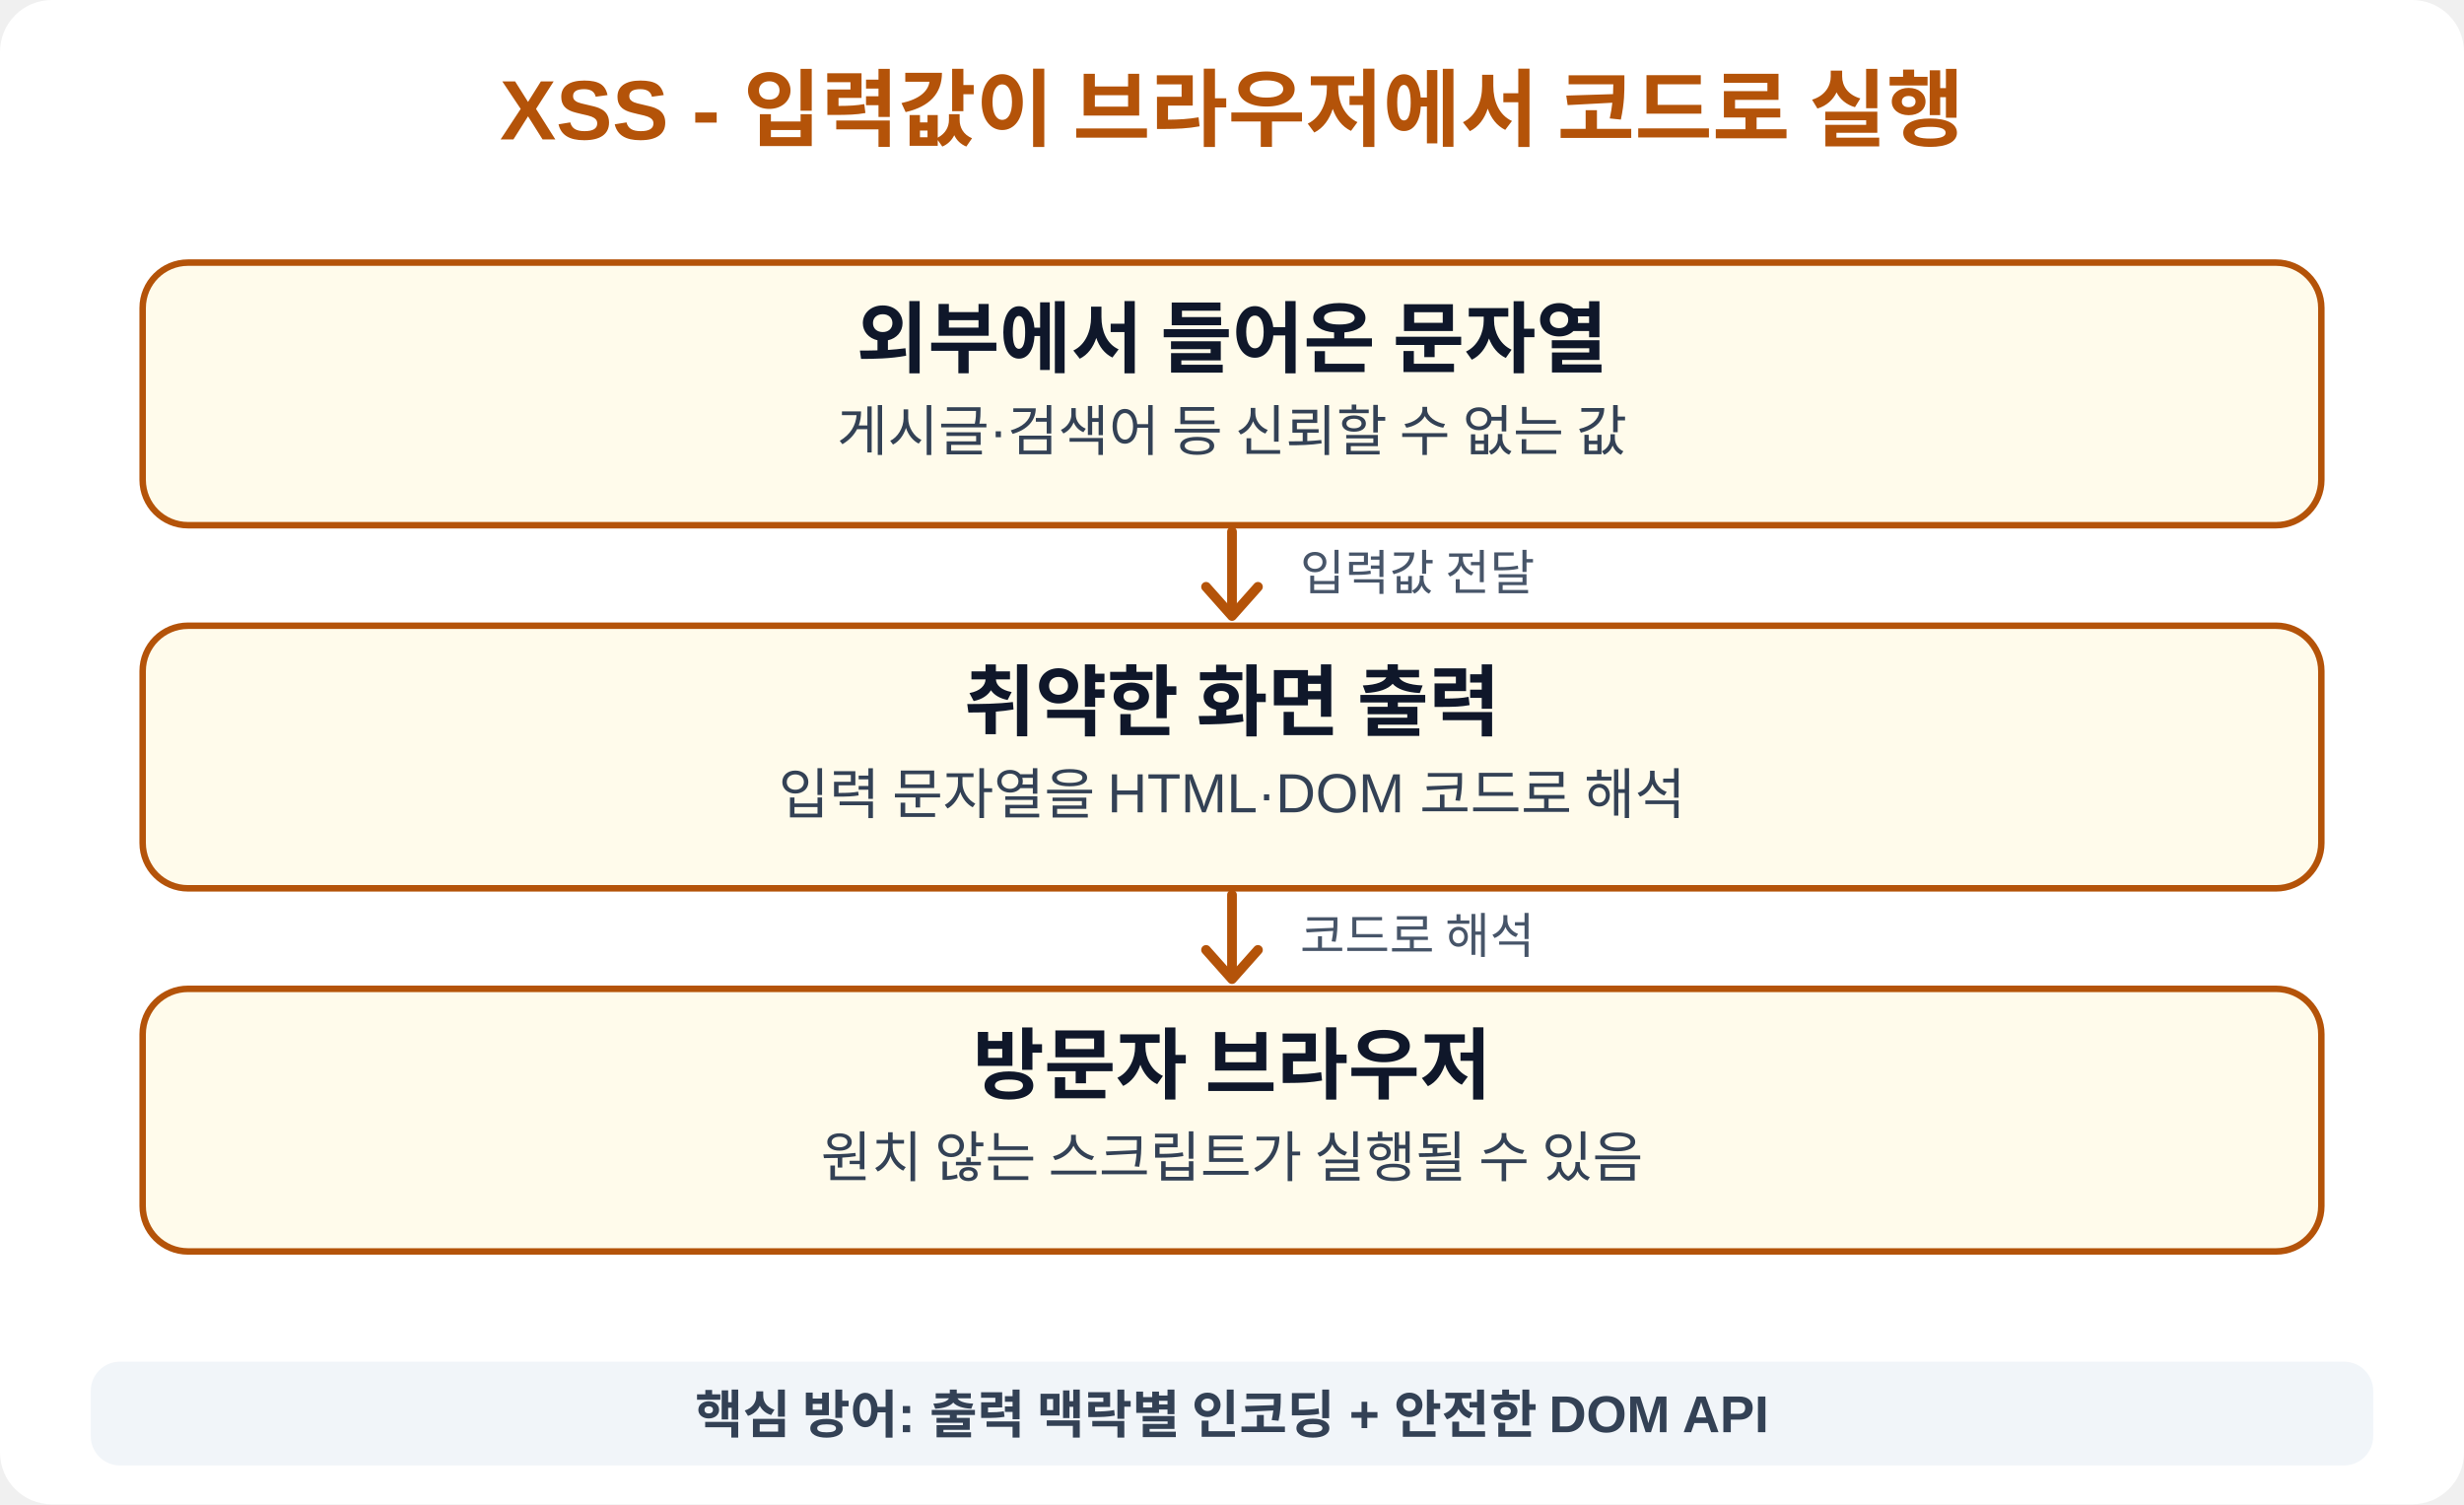
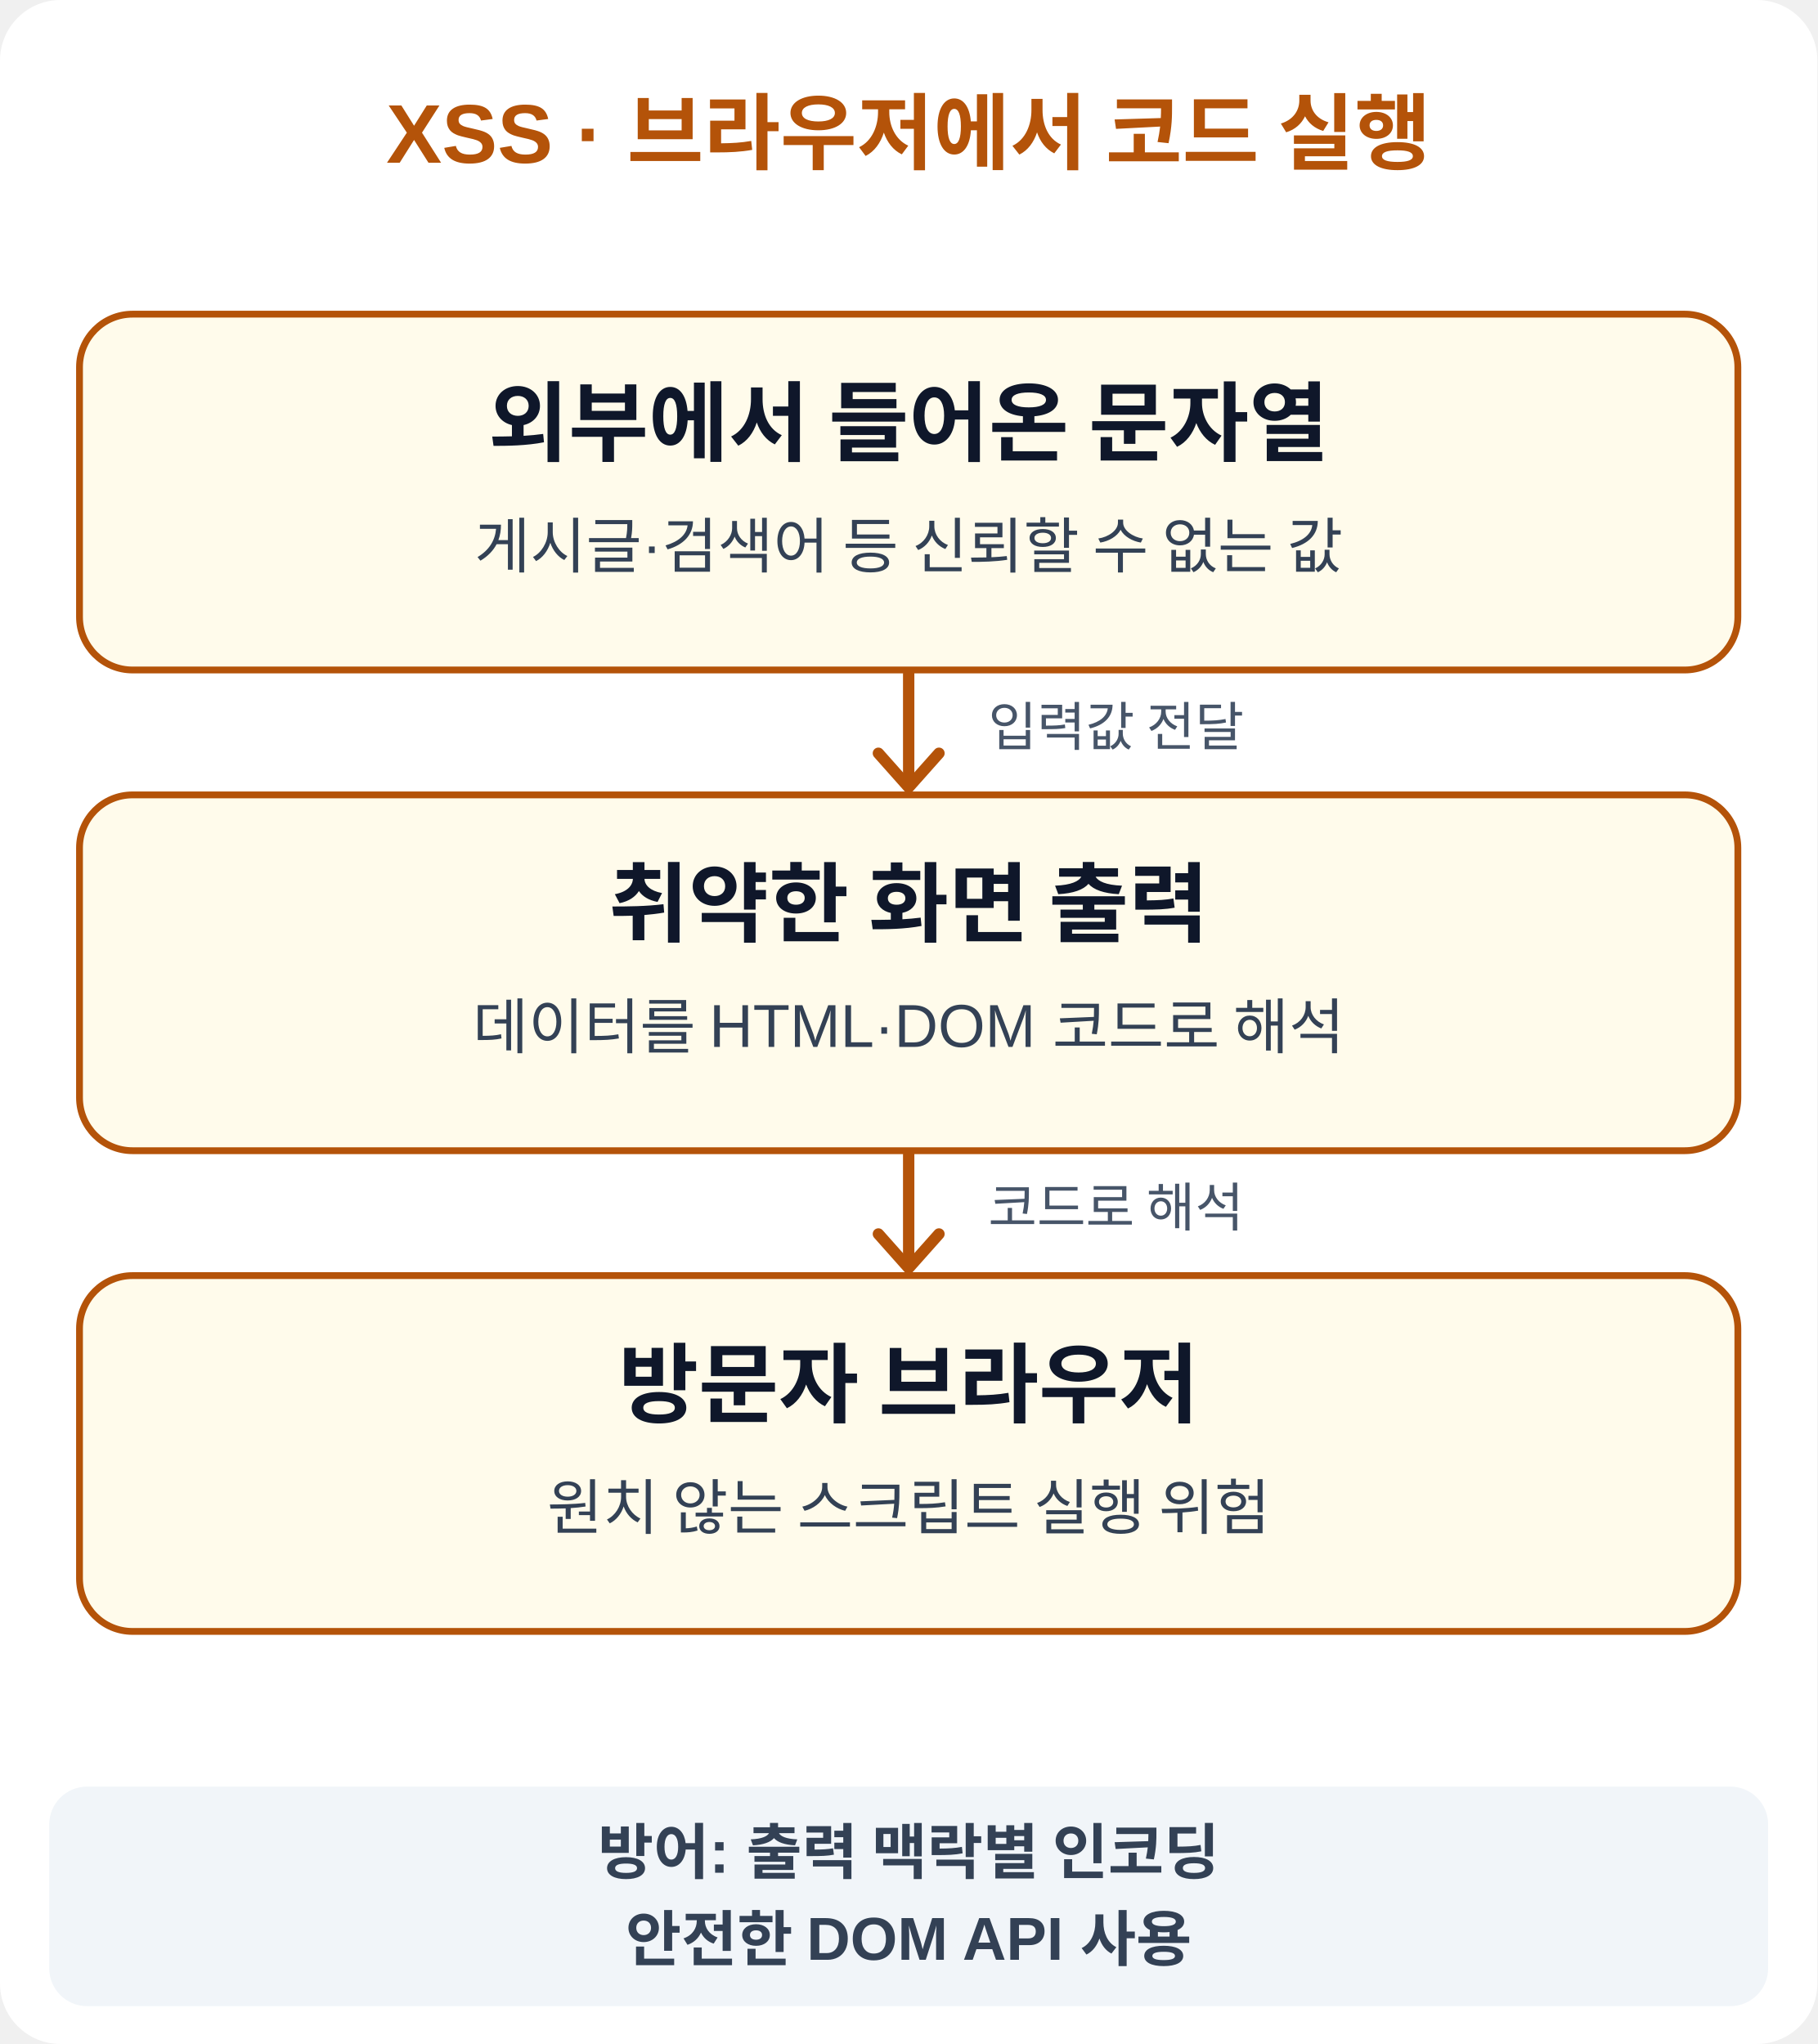
- <svg xmlns="http://www.w3.org/2000/svg" width="760" height="464" viewBox="0 0 760 464" role="img" aria-labelledby="title desc">
-   <rect width="760" height="464" fill="#ffffff" rx="16" />
-   <text x="380" y="43" font-family="Arial, Noto Sans KR, sans-serif" font-size="26" font-weight="700" text-anchor="middle" fill="#b45309">XSS - 입력값이 브라우저에서 코드로 실행</text>
+ <svg xmlns="http://www.w3.org/2000/svg" width="480" height="540" viewBox="0 0 480 540" role="img" aria-labelledby="title desc">
+   <rect x="0" y="0" width="480" height="540" rx="16" fill="#ffffff" />
  <g font-family="Arial, Noto Sans KR, sans-serif">
-     <rect x="44" y="81" width="672" height="81" rx="14" fill="#fffbeb" stroke="#b45309" stroke-width="2" />
-     <text x="380" y="113" font-size="24" font-weight="700" text-anchor="middle" fill="#0f172a">외부에서 들어온 문자열</text>
-     <text x="380" y="139" font-size="17" text-anchor="middle" fill="#334155">게시글·검색어 등 신뢰할 수 없는 값</text>
-     <rect x="44" y="193" width="672" height="81" rx="14" fill="#fffbeb" stroke="#b45309" stroke-width="2" />
-     <text x="380" y="225" font-size="24" font-weight="700" text-anchor="middle" fill="#0f172a">취약한 화면 출력</text>
-     <text x="380" y="251" font-size="17" text-anchor="middle" fill="#334155">입력 문자열을 HTML·DOM 코드로 해석</text>
-     <rect x="44" y="305" width="672" height="81" rx="14" fill="#fffbeb" stroke="#b45309" stroke-width="2" />
-     <text x="380" y="337" font-size="24" font-weight="700" text-anchor="middle" fill="#0f172a">방문자 브라우저</text>
-     <text x="380" y="363" font-size="17" text-anchor="middle" fill="#334155">원치 않는 스크립트가 실행될 수 있음</text>
-     <path d="M380 164 V188" stroke="#b45309" stroke-width="3" fill="none" stroke-linecap="round" />
-     <path d="M372 181 L380 190 L388 181" fill="none" stroke="#b45309" stroke-width="3" stroke-linecap="round" stroke-linejoin="round" />
-     <text x="401" y="182" font-size="15" fill="#475569">입력값 전달</text>
-     <path d="M380 276 V300" stroke="#b45309" stroke-width="3" fill="none" stroke-linecap="round" />
-     <path d="M372 293 L380 302 L388 293" fill="none" stroke="#b45309" stroke-width="3" stroke-linecap="round" stroke-linejoin="round" />
-     <text x="401" y="294" font-size="15" fill="#475569">코드로 해석</text>
-     <rect x="28" y="420" width="704" height="32" rx="9" fill="#f1f5f9" />
-     <text x="380" y="442" font-size="16" font-weight="600" text-anchor="middle" fill="#334155">핵심 방어: 출력 맥락별 인코딩 + 안전한 DOM API</text>
+     <text x="240" y="43" font-size="22" font-weight="700" text-anchor="middle" fill="#b45309">XSS · 브라우저에서 코드 실행</text>
+     <rect x="21" y="83" width="438" height="94" rx="14" fill="#fffbeb" stroke="#b45309" stroke-width="1.8" />
+     <text x="240" y="120" font-size="23" font-weight="700" text-anchor="middle" fill="#0f172a">외부에서 들어온 문자열</text>
+     <text x="240" y="150" font-size="16" text-anchor="middle" fill="#334155">게시글·검색어 등 신뢰할 수 없는 값</text>
+     <rect x="21" y="210" width="438" height="94" rx="14" fill="#fffbeb" stroke="#b45309" stroke-width="1.8" />
+     <text x="240" y="247" font-size="23" font-weight="700" text-anchor="middle" fill="#0f172a">취약한 화면 출력</text>
+     <text x="240" y="277" font-size="16" text-anchor="middle" fill="#334155">데이터를 HTML·DOM 코드로 해석</text>
+     <rect x="21" y="337" width="438" height="94" rx="14" fill="#fffbeb" stroke="#b45309" stroke-width="1.8" />
+     <text x="240" y="374" font-size="23" font-weight="700" text-anchor="middle" fill="#0f172a">방문자 브라우저</text>
+     <text x="240" y="404" font-size="16" text-anchor="middle" fill="#334155">원치 않는 스크립트 실행 위험</text>
+     <path d="M240 178 V207" stroke="#b45309" stroke-width="3" fill="none" stroke-linecap="round" />
+     <path d="M232 199 L240 208 L248 199" fill="none" stroke="#b45309" stroke-width="3" stroke-linecap="round" stroke-linejoin="round" />
+     <text x="261" y="197" font-size="14" fill="#475569">입력값 전달</text>
+     <path d="M240 305 V334" stroke="#b45309" stroke-width="3" fill="none" stroke-linecap="round" />
+     <path d="M232 326 L240 335 L248 326" fill="none" stroke="#b45309" stroke-width="3" stroke-linecap="round" stroke-linejoin="round" />
+     <text x="261" y="324" font-size="14" fill="#475569">코드로 해석</text>
+     <rect x="13" y="472" width="454" height="58" rx="10" fill="#f1f5f9" />
+     <text x="240" y="495" font-size="16" font-weight="600" text-anchor="middle" fill="#334155">방어: 출력 맥락별 인코딩</text>
+     <text x="240" y="518" font-size="16" font-weight="600" text-anchor="middle" fill="#334155">안전한 DOM API 사용</text>
  </g>
</svg>
